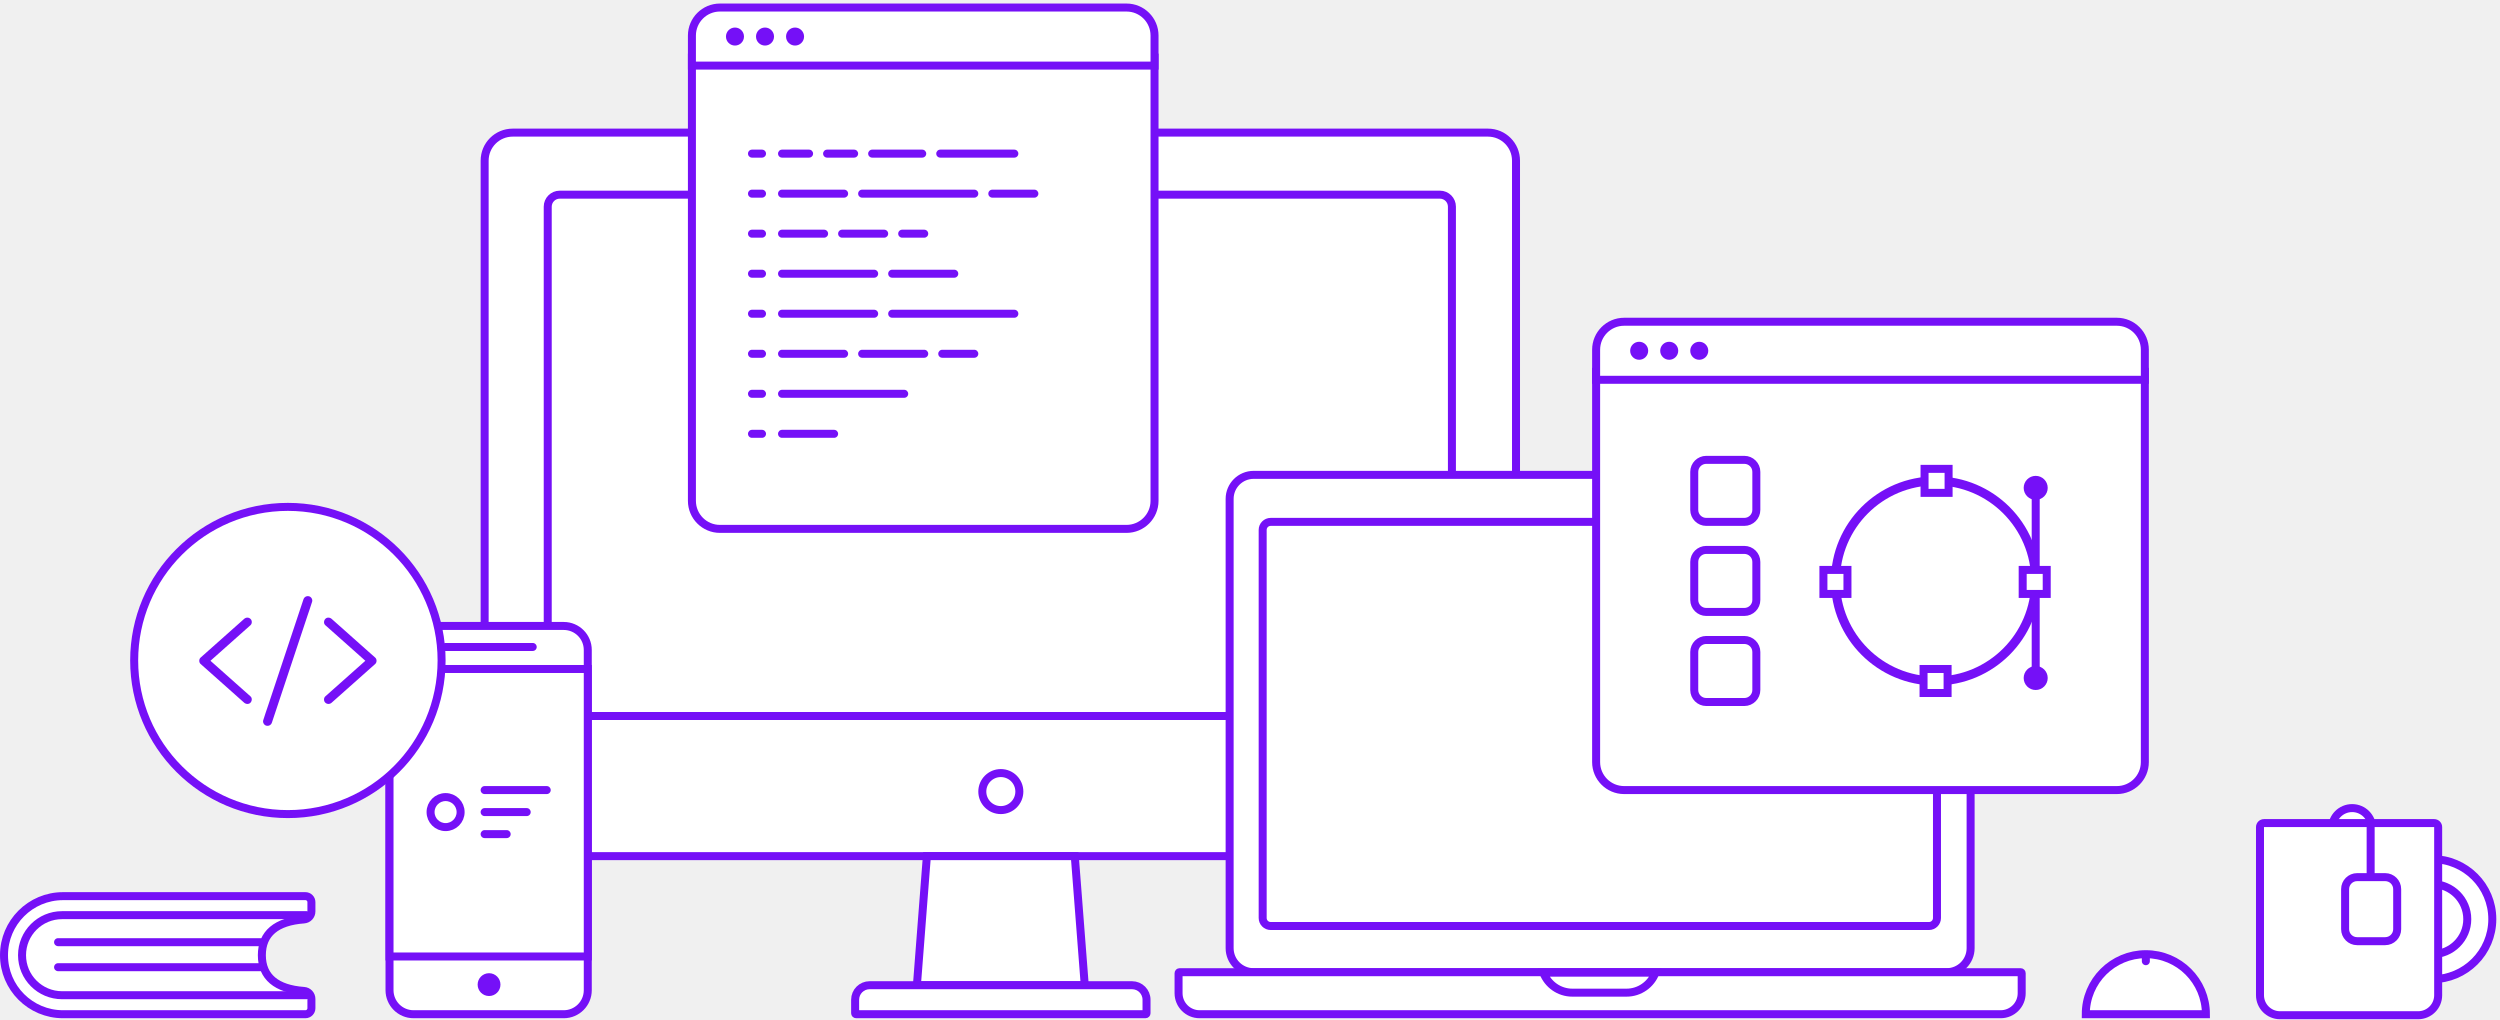
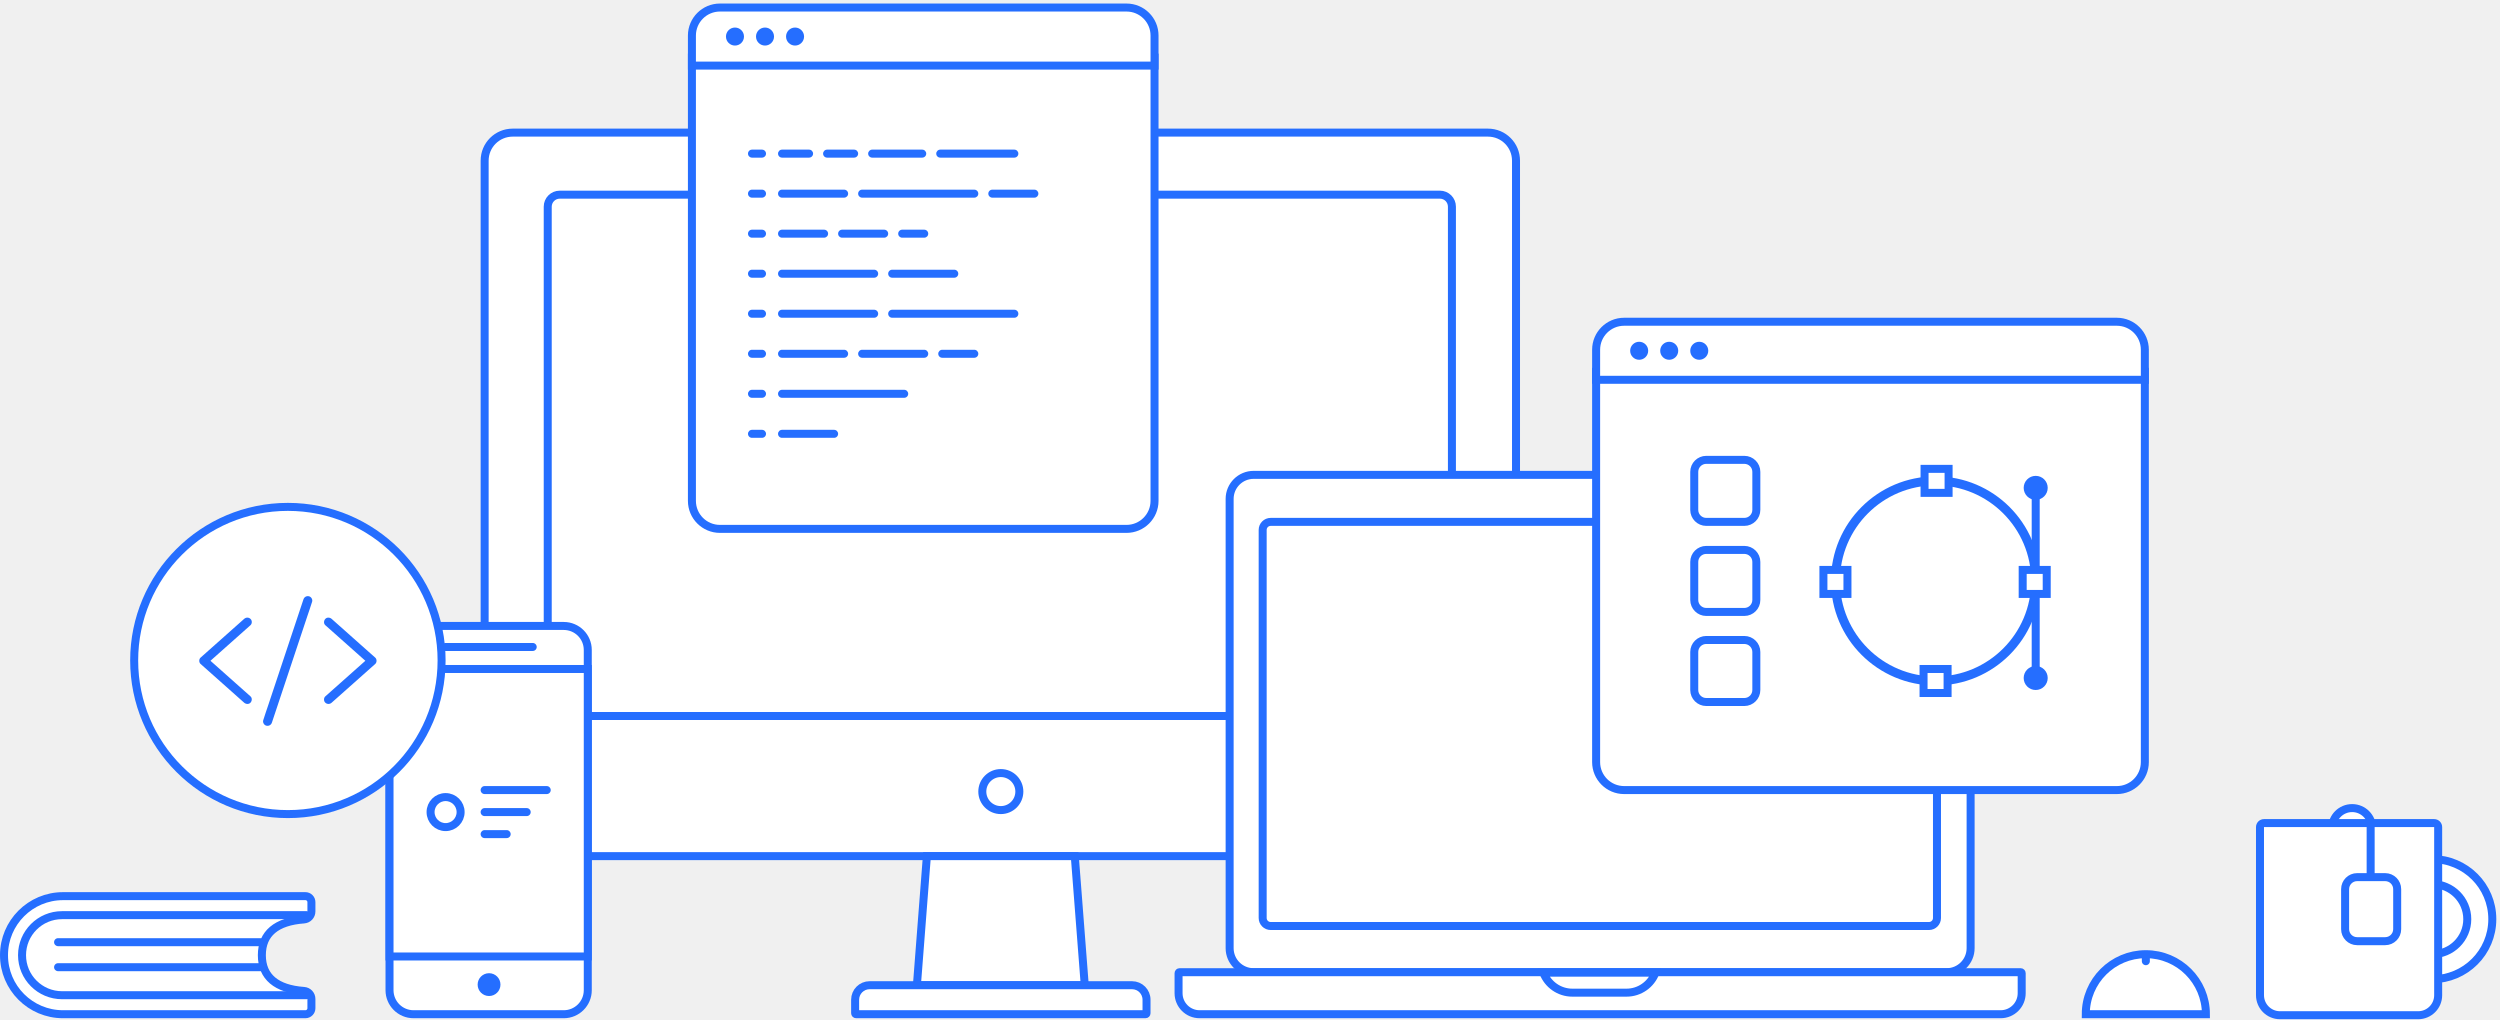
<svg xmlns="http://www.w3.org/2000/svg" width="650px" height="265px" viewBox="0 0 650 265" version="1.1">
  <g id="Website" stroke="none" stroke-width="1" fill="none" fill-rule="evenodd">
    <g id="Group-32" transform="translate(0, 3)">
-       <path d="M126.008,38.765 C126.008,34.738 129.264,31.482 133.298,31.482 L386.872,31.482 C390.899,31.482 394.162,34.74 394.162,38.765 L394.162,212.307 C394.162,216.334 390.906,219.591 386.872,219.591 L133.298,219.591 C129.271,219.591 126.008,216.332 126.008,212.307 L126.008,38.765 Z" id="Case" stroke="#7510F7" stroke-width="2.081" fill="#FFFFFF" />
-       <path d="M142.41,50.737 C142.41,49.012 143.813,47.613 145.536,47.613 L374.374,47.613 C376.103,47.613 377.5,49.004 377.5,50.737 L377.5,180.042 C377.5,181.766 376.097,183.166 374.374,183.166 L145.536,183.166 C143.807,183.166 142.41,181.774 142.41,180.042 L142.41,50.737 Z" id="Case" stroke="#7510F7" stroke-width="2.081" fill="#FFFFFF" />
-       <path d="M240.99,219.591 L279.441,219.591 L282.037,253.154 L238.394,253.154 L240.99,219.591 Z" id="Case" stroke="#7510F7" stroke-width="2.081" fill="#FFFFFF" />
-       <path d="M222.334,253.411 L222.334,256.927 C222.334,259.007 224.024,260.699 226.104,260.699 L294.326,260.699 C296.402,260.699 298.096,259.007 298.096,256.927 L298.096,253.411 C298.096,253.266 297.984,253.154 297.835,253.154 L222.596,253.154 C222.45,253.154 222.334,253.269 222.334,253.411 Z" id="Keyboard" stroke="#7510F7" stroke-width="2.081" fill="#FFFFFF" transform="translate(260.2153, 256.9265) scale(1, -1) translate(-260.2153, -256.9265) " />
-       <ellipse id="Oval-6" stroke="#7510F7" stroke-width="2.081" cx="260.215" cy="202.809" rx="4.816" ry="4.813" />
-       <rect id="Case" stroke="#7510F7" stroke-width="2.081" fill="#FFFFFF" x="101.275" y="159.75" width="51.547" height="100.949" rx="6.244" />
-       <path d="M101.275,170.937 L152.822,170.937 L152.822,245.687 L101.275,245.687 L101.275,170.937 Z" id="Case" stroke="#7510F7" stroke-width="2.081" fill="#FFFFFF" />
-       <rect id="Rectangle-11" fill="#7510F7" x="114.812" y="164.173" width="24.733" height="2.081" rx="1.041" />
-       <rect id="Rectangle-11" fill="#7510F7" x="124.185" y="250.032" width="5.936" height="5.932" rx="2.966" />
-       <ellipse id="Oval-6" stroke="#7510F7" stroke-width="2.081" fill="#FFFFFF" cx="115.854" cy="208.143" rx="3.905" ry="3.903" />
-       <rect id="Rectangle-11" fill="#7510F7" x="124.966" y="201.378" width="18.224" height="2.081" rx="1.041" />
-       <rect id="Rectangle-11" fill="#7510F7" x="124.966" y="207.102" width="13.017" height="2.081" rx="1.041" />
-       <rect id="Rectangle-11" fill="#7510F7" x="124.966" y="212.826" width="7.81" height="2.081" rx="1.041" />
-       <ellipse id="Oval-7" stroke="#7510F7" stroke-width="2.081" fill="#FFFFFF" cx="74.849" cy="168.726" rx="39.964" ry="39.937" />
-       <rect id="Case" stroke="#7510F7" stroke-width="2.081" fill="#FFFFFF" x="319.705" y="120.463" width="192.654" height="129.309" rx="6.244" />
-       <path d="M306.426,250.026 L306.426,255.235 C306.426,258.248 308.874,260.699 311.888,260.699 L520.176,260.699 C523.187,260.699 525.638,258.25 525.638,255.235 L525.638,250.026 C525.638,249.884 525.525,249.772 525.379,249.772 L306.685,249.772 C306.539,249.772 306.426,249.884 306.426,250.026 Z" id="Keyboard" stroke="#7510F7" stroke-width="2.081" fill="#FFFFFF" />
-       <path d="M430.429,249.889 L401.27,249.888 C402.434,252.961 405.402,255.092 408.808,255.092 L422.891,255.092 C426.297,255.092 429.265,252.962 430.429,249.889 Z" id="Notch" stroke="#7510F7" stroke-width="2.081" fill="#FFFFFF" />
-       <rect id="Screen" stroke="#7510F7" stroke-width="2.081" fill="#FFFFFF" x="328.295" y="132.691" width="175.32" height="105.073" rx="2.081" />
+       <path d="M126.008,38.765 C126.008,34.738 129.264,31.482 133.298,31.482 L386.872,31.482 C390.899,31.482 394.162,34.74 394.162,38.765 L394.162,212.307 C394.162,216.334 390.906,219.591 386.872,219.591 L133.298,219.591 C129.271,219.591 126.008,216.332 126.008,212.307 L126.008,38.765 Z" id="Case" stroke="rgb(37, 110, 255)" stroke-width="2.081" fill="#FFFFFF" />
+       <path d="M142.41,50.737 C142.41,49.012 143.813,47.613 145.536,47.613 L374.374,47.613 C376.103,47.613 377.5,49.004 377.5,50.737 L377.5,180.042 C377.5,181.766 376.097,183.166 374.374,183.166 L145.536,183.166 C143.807,183.166 142.41,181.774 142.41,180.042 L142.41,50.737 Z" id="Case" stroke="rgb(37, 110, 255)" stroke-width="2.081" fill="#FFFFFF" />
+       <path d="M240.99,219.591 L279.441,219.591 L282.037,253.154 L238.394,253.154 L240.99,219.591 Z" id="Case" stroke="rgb(37, 110, 255)" stroke-width="2.081" fill="#FFFFFF" />
+       <path d="M222.334,253.411 L222.334,256.927 C222.334,259.007 224.024,260.699 226.104,260.699 L294.326,260.699 C296.402,260.699 298.096,259.007 298.096,256.927 L298.096,253.411 C298.096,253.266 297.984,253.154 297.835,253.154 L222.596,253.154 C222.45,253.154 222.334,253.269 222.334,253.411 Z" id="Keyboard" stroke="rgb(37, 110, 255)" stroke-width="2.081" fill="#FFFFFF" transform="translate(260.2153, 256.9265) scale(1, -1) translate(-260.2153, -256.9265) " />
+       <ellipse id="Oval-6" stroke="rgb(37, 110, 255)" stroke-width="2.081" cx="260.215" cy="202.809" rx="4.816" ry="4.813" />
+       <rect id="Case" stroke="rgb(37, 110, 255)" stroke-width="2.081" fill="#FFFFFF" x="101.275" y="159.75" width="51.547" height="100.949" rx="6.244" />
+       <path d="M101.275,170.937 L152.822,170.937 L152.822,245.687 L101.275,245.687 L101.275,170.937 Z" id="Case" stroke="rgb(37, 110, 255)" stroke-width="2.081" fill="#FFFFFF" />
+       <rect id="Rectangle-11" fill="rgb(37, 110, 255)" x="114.812" y="164.173" width="24.733" height="2.081" rx="1.041" />
+       <rect id="Rectangle-11" fill="rgb(37, 110, 255)" x="124.185" y="250.032" width="5.936" height="5.932" rx="2.966" />
+       <ellipse id="Oval-6" stroke="rgb(37, 110, 255)" stroke-width="2.081" fill="#FFFFFF" cx="115.854" cy="208.143" rx="3.905" ry="3.903" />
+       <rect id="Rectangle-11" fill="rgb(37, 110, 255)" x="124.966" y="201.378" width="18.224" height="2.081" rx="1.041" />
+       <rect id="Rectangle-11" fill="rgb(37, 110, 255)" x="124.966" y="207.102" width="13.017" height="2.081" rx="1.041" />
+       <rect id="Rectangle-11" fill="rgb(37, 110, 255)" x="124.966" y="212.826" width="7.81" height="2.081" rx="1.041" />
+       <ellipse id="Oval-7" stroke="rgb(37, 110, 255)" stroke-width="2.081" fill="#FFFFFF" cx="74.849" cy="168.726" rx="39.964" ry="39.937" />
+       <rect id="Case" stroke="rgb(37, 110, 255)" stroke-width="2.081" fill="#FFFFFF" x="319.705" y="120.463" width="192.654" height="129.309" rx="6.244" />
+       <path d="M306.426,250.026 L306.426,255.235 C306.426,258.248 308.874,260.699 311.888,260.699 L520.176,260.699 C523.187,260.699 525.638,258.25 525.638,255.235 L525.638,250.026 C525.638,249.884 525.525,249.772 525.379,249.772 L306.685,249.772 C306.539,249.772 306.426,249.884 306.426,250.026 Z" id="Keyboard" stroke="rgb(37, 110, 255)" stroke-width="2.081" fill="#FFFFFF" />
+       <path d="M430.429,249.889 L401.27,249.888 C402.434,252.961 405.402,255.092 408.808,255.092 L422.891,255.092 C426.297,255.092 429.265,252.962 430.429,249.889 Z" id="Notch" stroke="rgb(37, 110, 255)" stroke-width="2.081" fill="#FFFFFF" />
+       <rect id="Screen" stroke="rgb(37, 110, 255)" stroke-width="2.081" fill="#FFFFFF" x="328.295" y="132.691" width="175.32" height="105.073" rx="2.081" />
      <ellipse id="Oval-3" fill="#293347" cx="254.358" cy="49.954" rx="1.302" ry="1.301" />
-       <path d="M179.899,11.968 L300.178,11.968 L300.178,127.228 C300.178,131.249 296.909,134.512 292.886,134.512 L187.191,134.512 C183.166,134.512 179.899,131.248 179.899,127.228 L179.899,11.968 Z" id="Case" stroke="#7510F7" stroke-width="2.081" fill="#FFFFFF" />
-       <path d="M179.899,6.238 C179.899,2.22 183.169,-1.041 187.191,-1.041 L292.886,-1.041 C296.913,-1.041 300.178,2.216 300.178,6.238 L300.178,14.05 L179.899,14.05 L179.899,6.238 Z" id="Case" stroke="#7510F7" stroke-width="2.081" fill="#FFFFFF" />
-       <ellipse id="Oval-5" fill="#7510F7" cx="191.094" cy="6.504" rx="2.343" ry="2.342" />
-       <ellipse id="Oval-5" fill="#7510F7" cx="198.904" cy="6.504" rx="2.343" ry="2.342" />
-       <ellipse id="Oval-5" fill="#7510F7" cx="206.714" cy="6.504" rx="2.343" ry="2.342" />
-       <rect id="Rectangle-11" fill="#7510F7" x="194.478" y="87.94" width="4.686" height="2.081" rx="1.041" />
-       <rect id="Rectangle-11" fill="#7510F7" x="194.478" y="35.905" width="4.686" height="2.081" rx="1.041" />
-       <path d="M203.329,35.905 L210.36,35.905 C210.935,35.905 211.401,36.371 211.401,36.945 C211.401,37.52 210.935,37.986 210.36,37.986 L203.329,37.986 C202.754,37.986 202.288,37.52 202.288,36.945 C202.288,36.371 202.754,35.905 203.329,35.905 Z" id="Rectangle-11" fill="#7510F7" />
-       <path d="M215.045,35.905 L222.075,35.905 C222.65,35.905 223.116,36.371 223.116,36.945 C223.116,37.52 222.65,37.986 222.075,37.986 L215.045,37.986 C214.47,37.986 214.004,37.52 214.004,36.945 C214.004,36.371 214.47,35.905 215.045,35.905 Z" id="Rectangle-11" fill="#7510F7" />
-       <path d="M226.76,35.905 L239.779,35.905 C240.354,35.905 240.82,36.371 240.82,36.945 C240.82,37.52 240.354,37.986 239.779,37.986 L226.76,37.986 C226.186,37.986 225.72,37.52 225.72,36.945 C225.72,36.371 226.186,35.905 226.76,35.905 Z" id="Rectangle-11" fill="#7510F7" />
-       <path d="M244.464,35.905 L263.731,35.905 C264.305,35.905 264.771,36.371 264.771,36.945 C264.771,37.52 264.305,37.986 263.731,37.986 L244.464,37.986 C243.889,37.986 243.423,37.52 243.423,36.945 C243.423,36.371 243.889,35.905 244.464,35.905 Z" id="Rectangle-11" fill="#7510F7" />
-       <rect id="Rectangle-11" fill="#7510F7" x="194.478" y="46.312" width="4.686" height="2.081" rx="1.041" />
-       <rect id="Rectangle-11" fill="#7510F7" x="194.478" y="56.719" width="4.686" height="2.081" rx="1.041" />
-       <rect id="Rectangle-11" fill="#7510F7" x="194.478" y="67.126" width="4.686" height="2.081" rx="1.041" />
-       <rect id="Rectangle-11" fill="#7510F7" x="194.478" y="77.533" width="4.686" height="2.081" rx="1.041" />
-       <rect id="Rectangle-11" fill="#7510F7" x="194.478" y="98.348" width="4.686" height="2.081" rx="1.041" />
-       <rect id="Rectangle-11" fill="#7510F7" x="194.478" y="108.755" width="4.686" height="2.081" rx="1.041" />
-       <rect id="Rectangle-11" fill="#7510F7" x="202.288" y="46.312" width="18.224" height="2.081" rx="1.041" />
-       <rect id="Rectangle-11" fill="#7510F7" x="223.116" y="46.312" width="31.241" height="2.081" rx="1.041" />
-       <rect id="Rectangle-11" fill="#7510F7" x="256.961" y="46.312" width="13.017" height="2.081" rx="1.041" />
-       <rect id="Rectangle-11" fill="#7510F7" x="202.288" y="56.719" width="13.017" height="2.081" rx="1.041" />
-       <rect id="Rectangle-11" fill="#7510F7" x="217.909" y="56.719" width="13.017" height="2.081" rx="1.041" />
-       <rect id="Rectangle-11" fill="#7510F7" x="233.53" y="56.719" width="7.81" height="2.081" rx="1.041" />
-       <rect id="Rectangle-11" fill="#7510F7" x="202.288" y="67.126" width="26.035" height="2.081" rx="1.041" />
-       <rect id="Rectangle-11" fill="#7510F7" x="230.926" y="67.126" width="18.224" height="2.081" rx="1.041" />
-       <rect id="Rectangle-11" fill="#7510F7" x="202.288" y="77.533" width="26.035" height="2.081" rx="1.041" />
-       <rect id="Rectangle-11" fill="#7510F7" x="230.926" y="77.533" width="33.845" height="2.081" rx="1.041" />
-       <rect id="Rectangle-11" fill="#7510F7" x="202.288" y="87.94" width="18.224" height="2.081" rx="1.041" />
-       <rect id="Rectangle-11" fill="#7510F7" x="223.116" y="87.94" width="18.224" height="2.081" rx="1.041" />
-       <rect id="Rectangle-11" fill="#7510F7" x="243.944" y="87.94" width="10.414" height="2.081" rx="1.041" />
-       <rect id="Rectangle-11" fill="#7510F7" x="202.288" y="98.348" width="33.845" height="2.081" rx="1.041" />
-       <rect id="Rectangle-11" fill="#7510F7" x="202.288" y="108.755" width="15.621" height="2.081" rx="1.041" />
-       <path d="M414.991,93.664 L557.659,93.664 L557.659,195.143 C557.659,199.163 554.4,202.419 550.374,202.419 L422.277,202.419 C418.256,202.419 414.991,199.157 414.991,195.143 L414.991,93.664 Z" id="Case" stroke="#7510F7" stroke-width="2.081" fill="#FFFFFF" />
-       <path d="M414.991,87.934 C414.991,83.913 418.251,80.655 422.277,80.655 L550.374,80.655 C554.398,80.655 557.659,83.912 557.659,87.934 L557.659,95.746 L414.991,95.746 L414.991,87.934 Z" id="Case" stroke="#7510F7" stroke-width="2.081" fill="#FFFFFF" />
-       <ellipse id="Oval-5" fill="#7510F7" cx="426.186" cy="88.201" rx="2.343" ry="2.342" />
-       <ellipse id="Oval-5" fill="#7510F7" cx="433.996" cy="88.201" rx="2.343" ry="2.342" />
-       <ellipse id="Oval-5" fill="#7510F7" cx="441.806" cy="88.201" rx="2.343" ry="2.342" />
-       <ellipse id="Oval-6" stroke="#7510F7" stroke-width="2.342" fill="#FFFFFF" cx="503.248" cy="148.042" rx="26.035" ry="26.018" />
-       <path d="M500.383,118.902 L500.383,125.146 L506.633,125.146 L506.633,118.902 L500.383,118.902 Z" id="Rectangle-12" stroke="#7510F7" stroke-width="2.081" fill="#FFFFFF" />
-       <path d="M500.123,170.937 L500.123,177.182 L506.373,177.182 L506.373,170.937 L500.123,170.937 Z" id="Rectangle-12" stroke="#7510F7" stroke-width="2.081" fill="#FFFFFF" />
-       <path d="M474.089,145.18 L474.089,151.424 L480.338,151.424 L480.338,145.18 L474.089,145.18 Z" id="Rectangle-12" stroke="#7510F7" stroke-width="2.081" fill="#FFFFFF" />
-       <path d="M525.897,145.18 L525.897,151.424 L532.147,151.424 L532.147,145.18 L525.897,145.18 Z" id="Rectangle-12" stroke="#7510F7" stroke-width="2.081" fill="#FFFFFF" />
-       <line x1="529.282" y1="124.626" x2="529.282" y2="144.139" id="Line" stroke="#7510F7" stroke-width="2.081" stroke-linecap="square" />
-       <line x1="529.282" y1="151.944" x2="529.282" y2="171.458" id="Line" stroke="#7510F7" stroke-width="2.081" stroke-linecap="square" />
-       <ellipse id="Oval-5" fill="#7510F7" cx="529.282" cy="123.845" rx="3.124" ry="3.122" />
-       <ellipse id="Oval-5" fill="#7510F7" cx="529.282" cy="173.279" rx="3.124" ry="3.122" />
-       <g id="Group-60" transform="translate(439.4632, 115.5194)" fill="#FFFFFF" stroke="#7510F7" stroke-width="2.081">
+       <path d="M179.899,11.968 L300.178,11.968 L300.178,127.228 C300.178,131.249 296.909,134.512 292.886,134.512 L187.191,134.512 C183.166,134.512 179.899,131.248 179.899,127.228 L179.899,11.968 Z" id="Case" stroke="rgb(37, 110, 255)" stroke-width="2.081" fill="#FFFFFF" />
+       <path d="M179.899,6.238 C179.899,2.22 183.169,-1.041 187.191,-1.041 L292.886,-1.041 C296.913,-1.041 300.178,2.216 300.178,6.238 L300.178,14.05 L179.899,14.05 L179.899,6.238 Z" id="Case" stroke="rgb(37, 110, 255)" stroke-width="2.081" fill="#FFFFFF" />
+       <ellipse id="Oval-5" fill="rgb(37, 110, 255)" cx="191.094" cy="6.504" rx="2.343" ry="2.342" />
+       <ellipse id="Oval-5" fill="rgb(37, 110, 255)" cx="198.904" cy="6.504" rx="2.343" ry="2.342" />
+       <ellipse id="Oval-5" fill="rgb(37, 110, 255)" cx="206.714" cy="6.504" rx="2.343" ry="2.342" />
+       <rect id="Rectangle-11" fill="rgb(37, 110, 255)" x="194.478" y="87.94" width="4.686" height="2.081" rx="1.041" />
+       <rect id="Rectangle-11" fill="rgb(37, 110, 255)" x="194.478" y="35.905" width="4.686" height="2.081" rx="1.041" />
+       <path d="M203.329,35.905 L210.36,35.905 C210.935,35.905 211.401,36.371 211.401,36.945 C211.401,37.52 210.935,37.986 210.36,37.986 L203.329,37.986 C202.754,37.986 202.288,37.52 202.288,36.945 C202.288,36.371 202.754,35.905 203.329,35.905 Z" id="Rectangle-11" fill="rgb(37, 110, 255)" />
+       <path d="M215.045,35.905 L222.075,35.905 C222.65,35.905 223.116,36.371 223.116,36.945 C223.116,37.52 222.65,37.986 222.075,37.986 L215.045,37.986 C214.47,37.986 214.004,37.52 214.004,36.945 C214.004,36.371 214.47,35.905 215.045,35.905 Z" id="Rectangle-11" fill="rgb(37, 110, 255)" />
+       <path d="M226.76,35.905 L239.779,35.905 C240.354,35.905 240.82,36.371 240.82,36.945 C240.82,37.52 240.354,37.986 239.779,37.986 L226.76,37.986 C226.186,37.986 225.72,37.52 225.72,36.945 C225.72,36.371 226.186,35.905 226.76,35.905 Z" id="Rectangle-11" fill="rgb(37, 110, 255)" />
+       <path d="M244.464,35.905 L263.731,35.905 C264.305,35.905 264.771,36.371 264.771,36.945 C264.771,37.52 264.305,37.986 263.731,37.986 L244.464,37.986 C243.889,37.986 243.423,37.52 243.423,36.945 C243.423,36.371 243.889,35.905 244.464,35.905 Z" id="Rectangle-11" fill="rgb(37, 110, 255)" />
+       <rect id="Rectangle-11" fill="rgb(37, 110, 255)" x="194.478" y="46.312" width="4.686" height="2.081" rx="1.041" />
+       <rect id="Rectangle-11" fill="rgb(37, 110, 255)" x="194.478" y="56.719" width="4.686" height="2.081" rx="1.041" />
+       <rect id="Rectangle-11" fill="rgb(37, 110, 255)" x="194.478" y="67.126" width="4.686" height="2.081" rx="1.041" />
+       <rect id="Rectangle-11" fill="rgb(37, 110, 255)" x="194.478" y="77.533" width="4.686" height="2.081" rx="1.041" />
+       <rect id="Rectangle-11" fill="rgb(37, 110, 255)" x="194.478" y="98.348" width="4.686" height="2.081" rx="1.041" />
+       <rect id="Rectangle-11" fill="rgb(37, 110, 255)" x="194.478" y="108.755" width="4.686" height="2.081" rx="1.041" />
+       <rect id="Rectangle-11" fill="rgb(37, 110, 255)" x="202.288" y="46.312" width="18.224" height="2.081" rx="1.041" />
+       <rect id="Rectangle-11" fill="rgb(37, 110, 255)" x="223.116" y="46.312" width="31.241" height="2.081" rx="1.041" />
+       <rect id="Rectangle-11" fill="rgb(37, 110, 255)" x="256.961" y="46.312" width="13.017" height="2.081" rx="1.041" />
+       <rect id="Rectangle-11" fill="rgb(37, 110, 255)" x="202.288" y="56.719" width="13.017" height="2.081" rx="1.041" />
+       <rect id="Rectangle-11" fill="rgb(37, 110, 255)" x="217.909" y="56.719" width="13.017" height="2.081" rx="1.041" />
+       <rect id="Rectangle-11" fill="rgb(37, 110, 255)" x="233.53" y="56.719" width="7.81" height="2.081" rx="1.041" />
+       <rect id="Rectangle-11" fill="rgb(37, 110, 255)" x="202.288" y="67.126" width="26.035" height="2.081" rx="1.041" />
+       <rect id="Rectangle-11" fill="rgb(37, 110, 255)" x="230.926" y="67.126" width="18.224" height="2.081" rx="1.041" />
+       <rect id="Rectangle-11" fill="rgb(37, 110, 255)" x="202.288" y="77.533" width="26.035" height="2.081" rx="1.041" />
+       <rect id="Rectangle-11" fill="rgb(37, 110, 255)" x="230.926" y="77.533" width="33.845" height="2.081" rx="1.041" />
+       <rect id="Rectangle-11" fill="rgb(37, 110, 255)" x="202.288" y="87.94" width="18.224" height="2.081" rx="1.041" />
+       <rect id="Rectangle-11" fill="rgb(37, 110, 255)" x="223.116" y="87.94" width="18.224" height="2.081" rx="1.041" />
+       <rect id="Rectangle-11" fill="rgb(37, 110, 255)" x="243.944" y="87.94" width="10.414" height="2.081" rx="1.041" />
+       <rect id="Rectangle-11" fill="rgb(37, 110, 255)" x="202.288" y="98.348" width="33.845" height="2.081" rx="1.041" />
+       <rect id="Rectangle-11" fill="rgb(37, 110, 255)" x="202.288" y="108.755" width="15.621" height="2.081" rx="1.041" />
+       <path d="M414.991,93.664 L557.659,93.664 L557.659,195.143 C557.659,199.163 554.4,202.419 550.374,202.419 L422.277,202.419 C418.256,202.419 414.991,199.157 414.991,195.143 L414.991,93.664 Z" id="Case" stroke="rgb(37, 110, 255)" stroke-width="2.081" fill="#FFFFFF" />
+       <path d="M414.991,87.934 C414.991,83.913 418.251,80.655 422.277,80.655 L550.374,80.655 C554.398,80.655 557.659,83.912 557.659,87.934 L557.659,95.746 L414.991,95.746 L414.991,87.934 Z" id="Case" stroke="rgb(37, 110, 255)" stroke-width="2.081" fill="#FFFFFF" />
+       <ellipse id="Oval-5" fill="rgb(37, 110, 255)" cx="426.186" cy="88.201" rx="2.343" ry="2.342" />
+       <ellipse id="Oval-5" fill="rgb(37, 110, 255)" cx="433.996" cy="88.201" rx="2.343" ry="2.342" />
+       <ellipse id="Oval-5" fill="rgb(37, 110, 255)" cx="441.806" cy="88.201" rx="2.343" ry="2.342" />
+       <ellipse id="Oval-6" stroke="rgb(37, 110, 255)" stroke-width="2.342" fill="#FFFFFF" cx="503.248" cy="148.042" rx="26.035" ry="26.018" />
+       <path d="M500.383,118.902 L500.383,125.146 L506.633,125.146 L506.633,118.902 L500.383,118.902 Z" id="Rectangle-12" stroke="rgb(37, 110, 255)" stroke-width="2.081" fill="#FFFFFF" />
+       <path d="M500.123,170.937 L500.123,177.182 L506.373,177.182 L506.373,170.937 L500.123,170.937 Z" id="Rectangle-12" stroke="rgb(37, 110, 255)" stroke-width="2.081" fill="#FFFFFF" />
+       <path d="M474.089,145.18 L474.089,151.424 L480.338,151.424 L480.338,145.18 L474.089,145.18 Z" id="Rectangle-12" stroke="rgb(37, 110, 255)" stroke-width="2.081" fill="#FFFFFF" />
+       <path d="M525.897,145.18 L525.897,151.424 L532.147,151.424 L532.147,145.18 L525.897,145.18 Z" id="Rectangle-12" stroke="rgb(37, 110, 255)" stroke-width="2.081" fill="#FFFFFF" />
+       <line x1="529.282" y1="124.626" x2="529.282" y2="144.139" id="Line" stroke="rgb(37, 110, 255)" stroke-width="2.081" stroke-linecap="square" />
+       <line x1="529.282" y1="151.944" x2="529.282" y2="171.458" id="Line" stroke="rgb(37, 110, 255)" stroke-width="2.081" stroke-linecap="square" />
+       <ellipse id="Oval-5" fill="rgb(37, 110, 255)" cx="529.282" cy="123.845" rx="3.124" ry="3.122" />
+       <ellipse id="Oval-5" fill="rgb(37, 110, 255)" cx="529.282" cy="173.279" rx="3.124" ry="3.122" />
+       <g id="Group-60" transform="translate(439.4632, 115.5194)" fill="#FFFFFF" stroke="rgb(37, 110, 255)" stroke-width="2.081">
        <rect id="Rectangle-15" x="1.041" y="1.041" width="16.143" height="16.131" rx="3.122" />
        <rect id="Rectangle-15" x="1.041" y="24.457" width="16.143" height="16.131" rx="3.122" />
        <rect id="Rectangle-15" x="1.041" y="47.873" width="16.143" height="16.131" rx="3.122" />
      </g>
-       <ellipse id="Oval-8" stroke="#7510F7" stroke-width="2.081" fill="#FFFFFF" cx="632.379" cy="235.982" rx="15.621" ry="15.611" />
-       <ellipse id="Oval-8" stroke="#7510F7" stroke-width="2.081" fill="#FFFFFF" cx="632.379" cy="235.982" rx="9.112" ry="9.106" />
-       <ellipse id="Oval-8" stroke="#7510F7" stroke-width="2.081" fill="#FFFFFF" cx="611.552" cy="212.306" rx="5.207" ry="5.204" />
-       <path d="M588.64,211.005 C588.065,211.005 587.599,211.471 587.599,212.046 L587.599,255.756 C587.599,258.63 589.929,260.959 592.803,260.959 L628.72,260.959 C631.594,260.959 633.924,258.63 633.924,255.756 L633.924,212.046 C633.924,211.471 633.458,211.005 632.883,211.005 L588.64,211.005 Z" id="Rectangle-16" stroke="#7510F7" stroke-width="2.081" fill="#FFFFFF" />
-       <rect id="Rectangle-16" stroke="#7510F7" stroke-width="2.081" fill="#FFFFFF" x="609.729" y="225.055" width="13.539" height="16.651" rx="3.122" />
-       <line x1="616.368" y1="211.395" x2="616.368" y2="223.233" id="Line-2" stroke="#7510F7" stroke-width="2.081" stroke-linecap="square" />
-       <path d="M557.92,260.699 C566.548,260.699 573.541,260.699 573.541,260.699 C573.541,252.078 566.548,245.088 557.92,245.088 C549.293,245.088 542.3,252.078 542.3,260.699 C542.3,260.699 549.293,260.699 557.92,260.699 Z" id="Oval-8" stroke="#7510F7" stroke-width="2.081" fill="#FFFFFF" />
-       <rect id="Rectangle-11" fill="#7510F7" x="556.879" y="244.568" width="2.083" height="3.382" rx="1.041" />
-       <path d="M16.391,229.998 C7.913,229.998 1.041,236.871 1.041,245.349 C1.041,253.827 7.913,260.699 16.391,260.699 L79.407,260.699 C80.269,260.699 80.968,260 80.968,259.138 L80.968,256.722 C80.968,255.63 80.124,254.723 79.034,254.646 C71.88,254.138 68.081,250.995 68.081,245.349 C68.081,239.702 71.88,236.559 79.034,236.051 C80.124,235.974 80.968,235.067 80.968,233.975 L80.968,231.559 C80.968,230.697 80.269,229.998 79.407,229.998 L16.391,229.998 Z" id="Rectangle-17" stroke="#7510F7" stroke-width="2.081" fill="#FFFFFF" />
-       <path d="M80.186,255.3 C80.186,255.552 79.982,255.756 79.73,255.756 L79.73,255.756 L72.353,255.756 L16.141,255.756 C10.39,255.756 5.728,251.096 5.728,245.349 C5.728,239.601 10.39,234.941 16.141,234.941 L72.353,234.941 L79.73,234.941 L79.73,234.941 C79.982,234.941 80.186,235.146 80.186,235.397" id="Rectangle-19" stroke="#7510F7" stroke-width="2.081" />
-       <rect id="Rectangle-18" fill="#7510F7" x="14.059" y="240.926" width="54.673" height="2.081" rx="1.041" />
-       <rect id="Rectangle-18" fill="#7510F7" x="14.059" y="247.43" width="54.673" height="2.081" rx="1.041" />
-       <path d="M65.127,178.055 C63.849,176.92 62.571,175.785 61.294,174.65 C59.257,172.843 57.227,171.03 55.191,169.223 C54.724,168.812 54.258,168.395 53.797,167.983 C53.797,168.528 53.797,169.078 53.797,169.622 C55.074,168.487 56.352,167.352 57.63,166.217 C59.666,164.41 61.696,162.597 63.732,160.79 C64.199,160.379 64.666,159.962 65.127,159.551 C65.582,159.145 65.576,158.317 65.127,157.912 C64.642,157.466 63.966,157.477 63.475,157.912 C62.198,159.047 60.92,160.182 59.642,161.317 C57.606,163.124 55.576,164.937 53.54,166.744 C53.073,167.155 52.607,167.572 52.146,167.983 C51.696,168.383 51.696,169.223 52.146,169.622 C53.423,170.758 54.701,171.893 55.979,173.028 C58.015,174.835 60.045,176.648 62.081,178.455 C62.548,178.866 63.015,179.283 63.475,179.694 C63.931,180.1 64.683,180.175 65.127,179.694 C65.535,179.254 65.611,178.489 65.127,178.055 L65.127,178.055 Z" id="Shape" fill="#7510F7" fill-rule="nonzero" />
-       <path d="M84.583,159.554 C85.86,160.689 87.138,161.824 88.416,162.959 C90.452,164.766 92.482,166.579 94.518,168.386 C94.985,168.797 95.452,169.214 95.912,169.625 C95.912,169.081 95.912,168.531 95.912,167.986 C94.635,169.121 93.357,170.256 92.079,171.392 C90.043,173.199 88.013,175.011 85.977,176.818 C85.51,177.23 85.043,177.647 84.583,178.058 C84.128,178.463 84.133,179.291 84.583,179.697 C85.067,180.143 85.744,180.131 86.234,179.697 C87.511,178.562 88.789,177.427 90.067,176.291 C92.103,174.484 94.133,172.672 96.169,170.865 C96.636,170.453 97.103,170.036 97.563,169.625 C98.013,169.226 98.013,168.386 97.563,167.986 C96.286,166.851 95.008,165.716 93.73,164.581 C91.694,162.774 89.664,160.961 87.628,159.154 C87.161,158.743 86.695,158.326 86.234,157.914 C85.779,157.509 85.026,157.434 84.583,157.914 C84.174,158.355 84.098,159.119 84.583,159.554 L84.583,159.554 Z" id="Shape" fill="#7510F7" fill-rule="nonzero" />
-       <path d="M70.694,184.876 C71.044,183.833 71.388,182.791 71.738,181.742 C72.572,179.235 73.407,176.733 74.241,174.225 C75.244,171.202 76.248,168.184 77.257,165.161 C78.126,162.549 78.996,159.937 79.865,157.325 C80.279,156.056 80.746,154.794 81.131,153.508 C81.137,153.491 81.143,153.473 81.148,153.456 C81.341,152.883 80.927,152.164 80.332,152.031 C79.69,151.886 79.101,152.222 78.896,152.842 C78.546,153.885 78.202,154.927 77.852,155.975 C77.018,158.483 76.184,160.985 75.349,163.493 C74.346,166.516 73.342,169.534 72.333,172.557 C71.464,175.169 70.595,177.781 69.725,180.393 C69.311,181.656 68.844,182.918 68.459,184.204 C68.453,184.221 68.448,184.239 68.442,184.256 C68.249,184.829 68.663,185.548 69.259,185.681 C69.9,185.826 70.49,185.49 70.694,184.876 L70.694,184.876 Z" id="Shape" fill="#7510F7" fill-rule="nonzero" />
+       <ellipse id="Oval-8" stroke="rgb(37, 110, 255)" stroke-width="2.081" fill="#FFFFFF" cx="632.379" cy="235.982" rx="15.621" ry="15.611" />
+       <ellipse id="Oval-8" stroke="rgb(37, 110, 255)" stroke-width="2.081" fill="#FFFFFF" cx="632.379" cy="235.982" rx="9.112" ry="9.106" />
+       <ellipse id="Oval-8" stroke="rgb(37, 110, 255)" stroke-width="2.081" fill="#FFFFFF" cx="611.552" cy="212.306" rx="5.207" ry="5.204" />
+       <path d="M588.64,211.005 C588.065,211.005 587.599,211.471 587.599,212.046 L587.599,255.756 C587.599,258.63 589.929,260.959 592.803,260.959 L628.72,260.959 C631.594,260.959 633.924,258.63 633.924,255.756 L633.924,212.046 C633.924,211.471 633.458,211.005 632.883,211.005 L588.64,211.005 Z" id="Rectangle-16" stroke="rgb(37, 110, 255)" stroke-width="2.081" fill="#FFFFFF" />
+       <rect id="Rectangle-16" stroke="rgb(37, 110, 255)" stroke-width="2.081" fill="#FFFFFF" x="609.729" y="225.055" width="13.539" height="16.651" rx="3.122" />
+       <line x1="616.368" y1="211.395" x2="616.368" y2="223.233" id="Line-2" stroke="rgb(37, 110, 255)" stroke-width="2.081" stroke-linecap="square" />
+       <path d="M557.92,260.699 C566.548,260.699 573.541,260.699 573.541,260.699 C573.541,252.078 566.548,245.088 557.92,245.088 C549.293,245.088 542.3,252.078 542.3,260.699 C542.3,260.699 549.293,260.699 557.92,260.699 Z" id="Oval-8" stroke="rgb(37, 110, 255)" stroke-width="2.081" fill="#FFFFFF" />
+       <rect id="Rectangle-11" fill="rgb(37, 110, 255)" x="556.879" y="244.568" width="2.083" height="3.382" rx="1.041" />
+       <path d="M16.391,229.998 C7.913,229.998 1.041,236.871 1.041,245.349 C1.041,253.827 7.913,260.699 16.391,260.699 L79.407,260.699 C80.269,260.699 80.968,260 80.968,259.138 L80.968,256.722 C80.968,255.63 80.124,254.723 79.034,254.646 C71.88,254.138 68.081,250.995 68.081,245.349 C68.081,239.702 71.88,236.559 79.034,236.051 C80.124,235.974 80.968,235.067 80.968,233.975 L80.968,231.559 C80.968,230.697 80.269,229.998 79.407,229.998 L16.391,229.998 Z" id="Rectangle-17" stroke="rgb(37, 110, 255)" stroke-width="2.081" fill="#FFFFFF" />
+       <path d="M80.186,255.3 C80.186,255.552 79.982,255.756 79.73,255.756 L79.73,255.756 L72.353,255.756 L16.141,255.756 C10.39,255.756 5.728,251.096 5.728,245.349 C5.728,239.601 10.39,234.941 16.141,234.941 L72.353,234.941 L79.73,234.941 L79.73,234.941 C79.982,234.941 80.186,235.146 80.186,235.397" id="Rectangle-19" stroke="rgb(37, 110, 255)" stroke-width="2.081" />
+       <rect id="Rectangle-18" fill="rgb(37, 110, 255)" x="14.059" y="240.926" width="54.673" height="2.081" rx="1.041" />
+       <rect id="Rectangle-18" fill="rgb(37, 110, 255)" x="14.059" y="247.43" width="54.673" height="2.081" rx="1.041" />
+       <path d="M65.127,178.055 C63.849,176.92 62.571,175.785 61.294,174.65 C59.257,172.843 57.227,171.03 55.191,169.223 C54.724,168.812 54.258,168.395 53.797,167.983 C53.797,168.528 53.797,169.078 53.797,169.622 C55.074,168.487 56.352,167.352 57.63,166.217 C59.666,164.41 61.696,162.597 63.732,160.79 C64.199,160.379 64.666,159.962 65.127,159.551 C65.582,159.145 65.576,158.317 65.127,157.912 C64.642,157.466 63.966,157.477 63.475,157.912 C62.198,159.047 60.92,160.182 59.642,161.317 C57.606,163.124 55.576,164.937 53.54,166.744 C53.073,167.155 52.607,167.572 52.146,167.983 C51.696,168.383 51.696,169.223 52.146,169.622 C53.423,170.758 54.701,171.893 55.979,173.028 C58.015,174.835 60.045,176.648 62.081,178.455 C62.548,178.866 63.015,179.283 63.475,179.694 C63.931,180.1 64.683,180.175 65.127,179.694 C65.535,179.254 65.611,178.489 65.127,178.055 L65.127,178.055 Z" id="Shape" fill="rgb(37, 110, 255)" fill-rule="nonzero" />
+       <path d="M84.583,159.554 C85.86,160.689 87.138,161.824 88.416,162.959 C90.452,164.766 92.482,166.579 94.518,168.386 C94.985,168.797 95.452,169.214 95.912,169.625 C95.912,169.081 95.912,168.531 95.912,167.986 C94.635,169.121 93.357,170.256 92.079,171.392 C90.043,173.199 88.013,175.011 85.977,176.818 C85.51,177.23 85.043,177.647 84.583,178.058 C84.128,178.463 84.133,179.291 84.583,179.697 C85.067,180.143 85.744,180.131 86.234,179.697 C87.511,178.562 88.789,177.427 90.067,176.291 C92.103,174.484 94.133,172.672 96.169,170.865 C96.636,170.453 97.103,170.036 97.563,169.625 C98.013,169.226 98.013,168.386 97.563,167.986 C96.286,166.851 95.008,165.716 93.73,164.581 C91.694,162.774 89.664,160.961 87.628,159.154 C87.161,158.743 86.695,158.326 86.234,157.914 C85.779,157.509 85.026,157.434 84.583,157.914 C84.174,158.355 84.098,159.119 84.583,159.554 L84.583,159.554 Z" id="Shape" fill="rgb(37, 110, 255)" fill-rule="nonzero" />
+       <path d="M70.694,184.876 C71.044,183.833 71.388,182.791 71.738,181.742 C72.572,179.235 73.407,176.733 74.241,174.225 C75.244,171.202 76.248,168.184 77.257,165.161 C78.126,162.549 78.996,159.937 79.865,157.325 C80.279,156.056 80.746,154.794 81.131,153.508 C81.137,153.491 81.143,153.473 81.148,153.456 C81.341,152.883 80.927,152.164 80.332,152.031 C79.69,151.886 79.101,152.222 78.896,152.842 C78.546,153.885 78.202,154.927 77.852,155.975 C77.018,158.483 76.184,160.985 75.349,163.493 C74.346,166.516 73.342,169.534 72.333,172.557 C71.464,175.169 70.595,177.781 69.725,180.393 C69.311,181.656 68.844,182.918 68.459,184.204 C68.453,184.221 68.448,184.239 68.442,184.256 C68.249,184.829 68.663,185.548 69.259,185.681 C69.9,185.826 70.49,185.49 70.694,184.876 L70.694,184.876 Z" id="Shape" fill="rgb(37, 110, 255)" fill-rule="nonzero" />
    </g>
  </g>
</svg>
